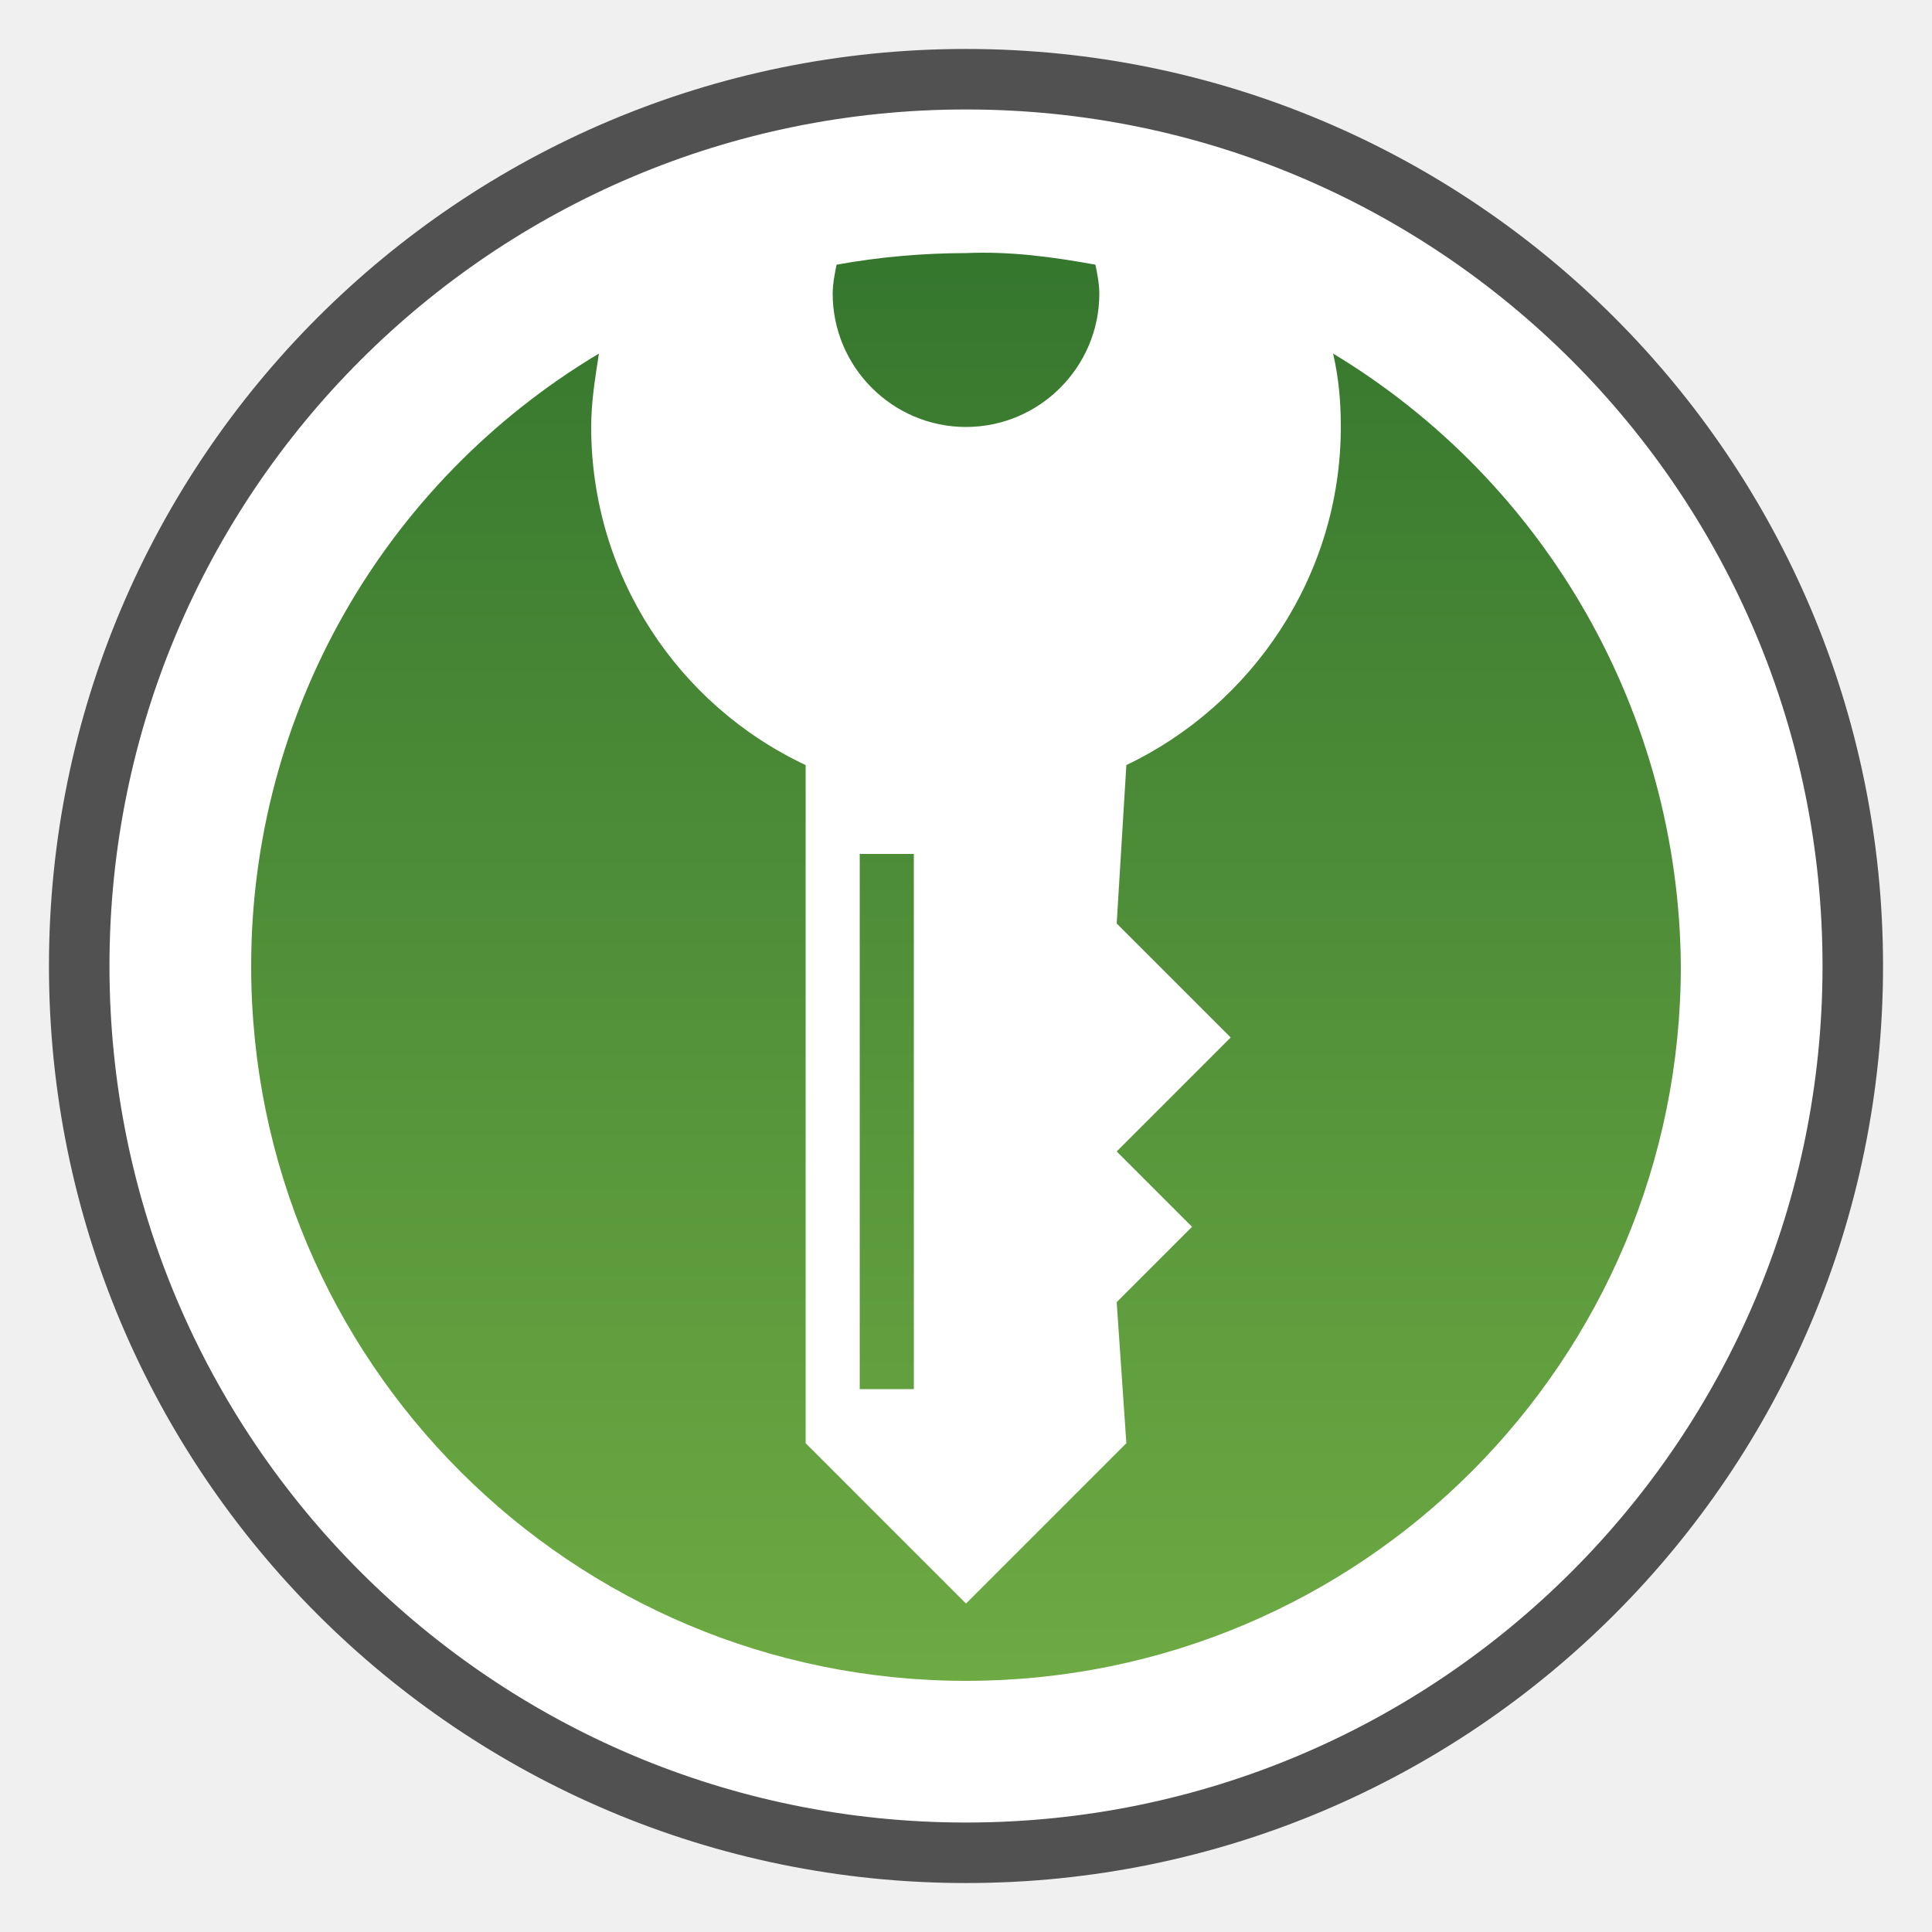
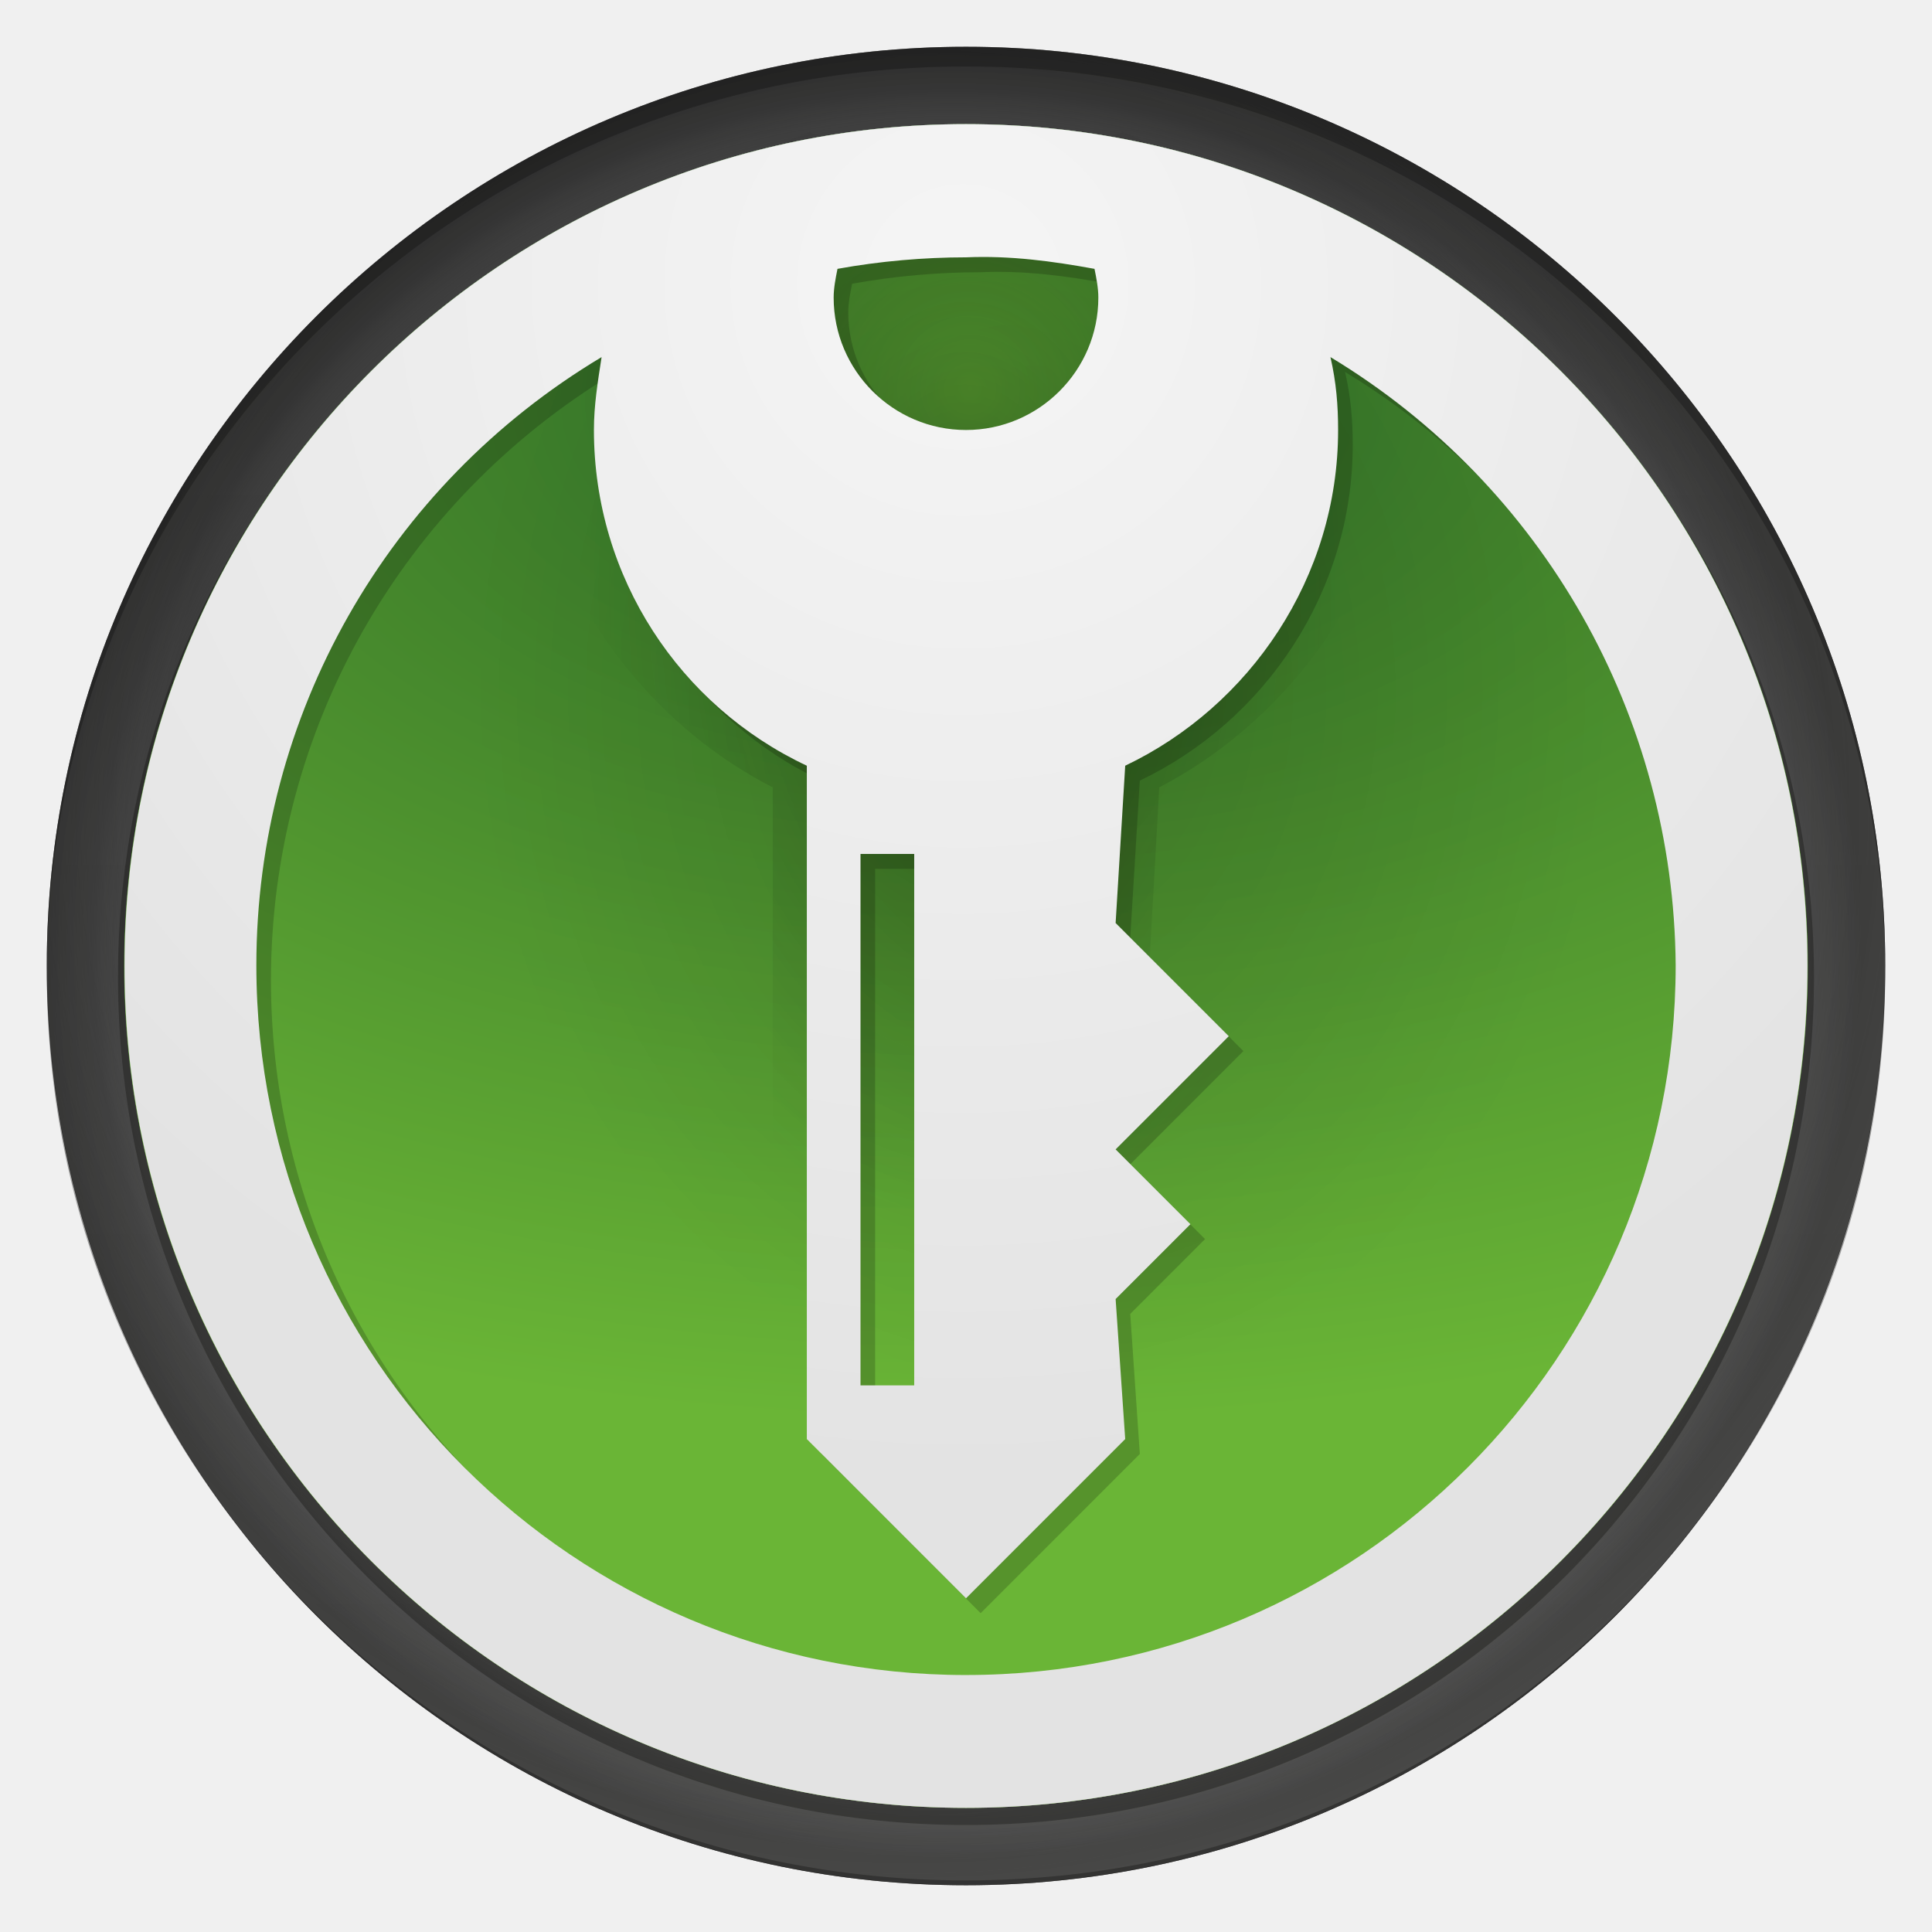
- <svg xmlns="http://www.w3.org/2000/svg" baseProfile="basic" id="svg2" viewBox="0 0 100 100">
-   <circle style="fill-rule:evenodd;clip-rule:evenodd;fill:#fff;stroke:#515151;stroke-width:3.132;stroke-linecap:round;stroke-linejoin:round" cx="50" cy="50" r="45.9" />
-   <linearGradient id="SVGID_1_" gradientUnits="userSpaceOnUse" x1="50" y1="754.753" x2="50" y2="828.357" gradientTransform="matrix(1 0 0 1 0 -742)">
-     <stop offset="0" style="stop-color:#35762e" />
-     <stop offset="1" style="stop-color:#6daa43" />
-   </linearGradient>
-   <path style="fill:url(#SVGID_1_)" d="M56.7 13.7c.1.5.2 1 .2 1.5.0 3.8-3.1 6.9-6.9 6.9-3.8.0-6.9-3.1-6.9-6.9.0-.5.1-1 .2-1.5 2.2-.4 4.5-.6 6.7-.6C52.3 13 54.5 13.3 56.7 13.7zM30.6 22.1c0 7.7 4.5 14.4 11.1 17.5v35.1L50 83l8.3-8.3-.5-7.3 3.9-3.9-3.9-3.9 5.9-5.9-5.9-5.9.5-8.2c6.5-3.1 11.1-9.8 11.1-17.5.0-1.3-.1-2.5-.4-3.8C80.1 25 86.9 37 87 50c0 20.4-16.5 37-37 37-20.4.0-37-16.5-37-37 0-13 6.8-25 18-31.7C30.8 19.6 30.6 20.8 30.6 22.1zM44.5 44.2h2.8v27.7h-2.8V44.2v0 0z" />
+ <svg xmlns="http://www.w3.org/2000/svg" viewBox="0 0 128 128">
+   <defs>
+     <linearGradient id="e" x1="64" y1="-3.314" x2="64" y2="118.486" gradientUnits="userSpaceOnUse">
+       <stop offset="0" stop-color="#414141" />
+       <stop offset=".196" stop-color="#3e3e3e" />
+       <stop offset="1" stop-color="#3a3a3a" />
+     </linearGradient>
+     <radialGradient id="g" cx="-237.642" cy="32.915" fx="-237.642" fy="32.915" r="207.234" gradientTransform="translate(144.2833 41.6546) scale(.3539)" gradientUnits="userSpaceOnUse">
+       <stop offset=".673" stop-color="#fcfcfc" stop-opacity="0" />
+       <stop offset="1" stop-color="#fcfcfc" />
+     </radialGradient>
+     <radialGradient id="i" cx="-229.296" cy="60.213" fx="-229.296" fy="60.213" r="172.389" gradientTransform="translate(144.2833 41.6546) scale(.3539)" gradientUnits="userSpaceOnUse">
+       <stop offset=".109" stop-color="#0f0f0d" stop-opacity="0" />
+       <stop offset=".886" stop-color="#414141" stop-opacity="0" />
+       <stop offset=".934" stop-color="#1e1e1d" stop-opacity=".684" />
+       <stop offset=".987" stop-color="#0f0f0d" />
+     </radialGradient>
+     <radialGradient id="n" cx="-223.551" cy="-43.152" fx="-223.551" fy="-43.152" r="334.836" gradientTransform="translate(144.2833 35.1949) scale(.3539 .2026)" gradientUnits="userSpaceOnUse">
+       <stop offset="0" stop-color="#2e6b26" />
+       <stop offset="1" stop-color="#6ab536" />
+     </radialGradient>
+     <radialGradient id="p" cx="-212.614" cy="12.058" fx="-212.614" fy="12.058" r="148.11" gradientTransform="translate(144.2833 40.66) scale(.3539 .4347)" gradientUnits="userSpaceOnUse">
+       <stop offset="0" stop-color="#000" />
+       <stop offset=".719" stop-color="#fff" />
+     </radialGradient>
+     <radialGradient id="r" cx="-226.056" cy="-44.918" fx="-226.056" fy="-44.918" r="65.392" gradientTransform="translate(144.2833 41.6546) scale(.3539)" gradientUnits="userSpaceOnUse">
+       <stop offset="0" stop-color="#6ab536" />
+       <stop offset="1" stop-color="#2e6b26" />
+     </radialGradient>
+     <radialGradient id="t" cx="-263.923" cy="-1.833" fx="-263.923" fy="-1.833" r="96.585" gradientTransform="translate(152.4899 40.1419) scale(.3356 .5572)" gradientUnits="userSpaceOnUse">
+       <stop offset="0" stop-color="#000" />
+       <stop offset=".784" stop-color="#4f4f4f" stop-opacity="0" />
+     </radialGradient>
+     <radialGradient id="w" cx="-227.449" cy="-64.573" fx="-227.449" fy="-64.573" r="223.51" gradientTransform="translate(144.2833 41.6546) scale(.3539)" gradientUnits="userSpaceOnUse">
+       <stop offset="0" stop-color="#f5f5f5" />
+       <stop offset="1" stop-color="#e3e3e3" />
+     </radialGradient>
+   </defs>
+   <g style="isolation:isolate;">
+     <g id="b">
+       <g id="c">
+         <rect width="128" height="128" style="fill:none;" />
+         <g id="d">
+           <path id="f" d="m64,124.9c-33.581,0-60.9-27.32-60.9-60.9S30.419,3.1,64,3.1s60.9,27.32,60.9,60.9-27.319,60.9-60.9,60.9Zm0-116.676c-30.741,0-55.752,25.021-55.752,55.776s25.01,55.776,55.752,55.776,55.751-25.021,55.751-55.776S94.741,8.224,64,8.224Z" style="fill:url(#e);" />
+           <path id="h" d="m64,3.124C30.433,3.124,3.124,30.433,3.124,64s27.309,60.876,60.876,60.876,60.876-27.309,60.876-60.876S97.567,3.124,64,3.124Z" style="fill:url(#g); mix-blend-mode:lighten; opacity:.32;" />
+           <path id="j" d="m64,124.9c-33.581,0-60.9-27.32-60.9-60.9S30.419,3.1,64,3.1s60.9,27.32,60.9,60.9-27.319,60.9-60.9,60.9Zm0-116.676c-30.741,0-55.752,25.021-55.752,55.776s25.01,55.776,55.752,55.776,55.751-25.021,55.751-55.776S94.741,8.224,64,8.224Z" style="fill:url(#i); opacity:.44;" />
+           <path id="k" d="m64,8.55c-30.978,0-56.181,25.203-56.181,56.181s25.203,56.181,56.181,56.181,56.181-25.203,56.181-56.181S94.978,8.55,64,8.55Z" style="fill:rgba(15,15,13,.35);" />
+           <path id="l" d="m64,124.9c-33.581,0-60.9-27.32-60.9-60.9S30.419,3.1,64,3.1s60.9,27.32,60.9,60.9-27.319,60.9-60.9,60.9Zm0-120.497C30.419,4.403,3.1,31.36,3.1,64.493s27.32,60.09,60.9,60.09,60.9-26.956,60.9-60.09S97.58,4.403,64,4.403Z" style="fill:#0f0f0d; opacity:.35;" />
+         </g>
+         <g id="m">
+           <path id="o" d="m64,8.224c-30.755,0-55.776,25.021-55.776,55.776s25.021,55.776,55.776,55.776,55.776-25.021,55.776-55.776S94.755,8.224,64,8.224Z" style="fill:url(#n);" />
+           <path id="q" d="m64,8.224c-30.755,0-55.776,25.021-55.776,55.776s25.021,55.776,55.776,55.776,55.776-25.021,55.776-55.776S94.755,8.224,64,8.224Z" style="fill:url(#p); mix-blend-mode:multiply; opacity:.13;" />
+           <path id="s" d="m64,12.861c-9.161,0-16.614,7.453-16.614,16.613s7.453,16.613,16.614,16.613,16.613-7.453,16.613-16.613-7.453-16.613-16.613-16.613Z" style="fill:url(#r); mix-blend-mode:lighten; opacity:.7;" />
+           <path id="u" d="m34.687,16.364c-.003.019-.005.038-.008.057-.072.014-.074-.004.008-.057Zm42.118,35.8l-.771,13.782,9.102,9.916-9.102,9.916,6.017,6.555-6.017,6.555.771,13.67h-25.61v-60.395c-10.182-5.21-17.125-16.471-17.125-29.413,0-2.166.303-4.167.609-6.33,1.105-.208,18.967-7.695,18.967-7.695-.148.809,20.855.809,20.707,0,0,0,17.258,7.426,18.989,7.79.438,2.126.587,4.101.587,6.235,0,12.942-7.097,24.203-17.125,29.413Zm16.508-35.8c.011.051.019.101.03.152.19.04.196-.004-.03-.152Z" style="fill:url(#t); mix-blend-mode:multiply; opacity:.3;" />
+           <path id="v" d="m34.116,100.432c-9.898-8.608-16.164-21.297-16.164-35.497,0-16.523,8.641-31.774,22.873-40.29-.254,1.652-.508,3.177-.508,4.83,0,9.787,5.718,18.302,14.105,22.242v44.611l10.547,10.549,10.547-10.549-.635-9.278,4.956-4.957-4.956-4.957,7.497-7.499-7.497-7.499.635-10.422c8.26-3.94,14.105-12.456,14.105-22.242,0-1.652-.127-3.177-.508-4.83,5.164,3.118,9.592,7.142,13.142,11.797-8.584-11.789-22.529-19.459-38.277-19.459-26.091,0-47.242,21.05-47.242,47.017,0,14.693,6.774,27.81,17.381,36.432Zm27.421-7.662h-3.558v-35.206h3.558v35.206Zm-5.083-73.971c2.796-.508,5.718-.763,8.514-.763,2.923-.127,5.718.254,8.514.763.127.635.254,1.271.254,1.906,0,4.83-3.939,8.77-8.768,8.77s-8.768-3.94-8.768-8.77c0-.635.127-1.271.254-1.906Z" style="fill:#0f0f0d; mix-blend-mode:multiply; opacity:.2;" />
+           <path id="x" d="m64,8.224c-30.741,0-55.751,25.021-55.751,55.776s25.01,55.776,55.751,55.776,55.751-25.021,55.751-55.776S94.741,8.224,64,8.224Zm-8.514,9.588c2.796-.508,5.718-.763,8.514-.763,2.923-.127,5.718.254,8.514.763.127.635.254,1.271.254,1.906,0,4.83-3.939,8.77-8.768,8.77s-8.768-3.94-8.768-8.77c0-.635.127-1.271.254-1.906Zm5.083,38.765v35.206h-3.558v-35.206h3.558Zm3.431,54.398c-25.922,0-47.016-20.971-47.016-47.026,0-16.523,8.641-31.774,22.873-40.29-.254,1.652-.508,3.177-.508,4.83,0,9.787,5.718,18.302,14.105,22.242v44.611l10.547,10.549,10.547-10.549-.635-9.278,4.956-4.957-4.956-4.957,7.497-7.499-7.497-7.499.635-10.422c8.26-3.94,14.105-12.456,14.105-22.242,0-1.652-.127-3.177-.508-4.83,14.105,8.516,22.746,23.767,22.873,40.29,0,25.928-20.967,47.026-47.016,47.026Z" style="fill:url(#w);" />
+         </g>
+       </g>
+     </g>
+   </g>
</svg>
